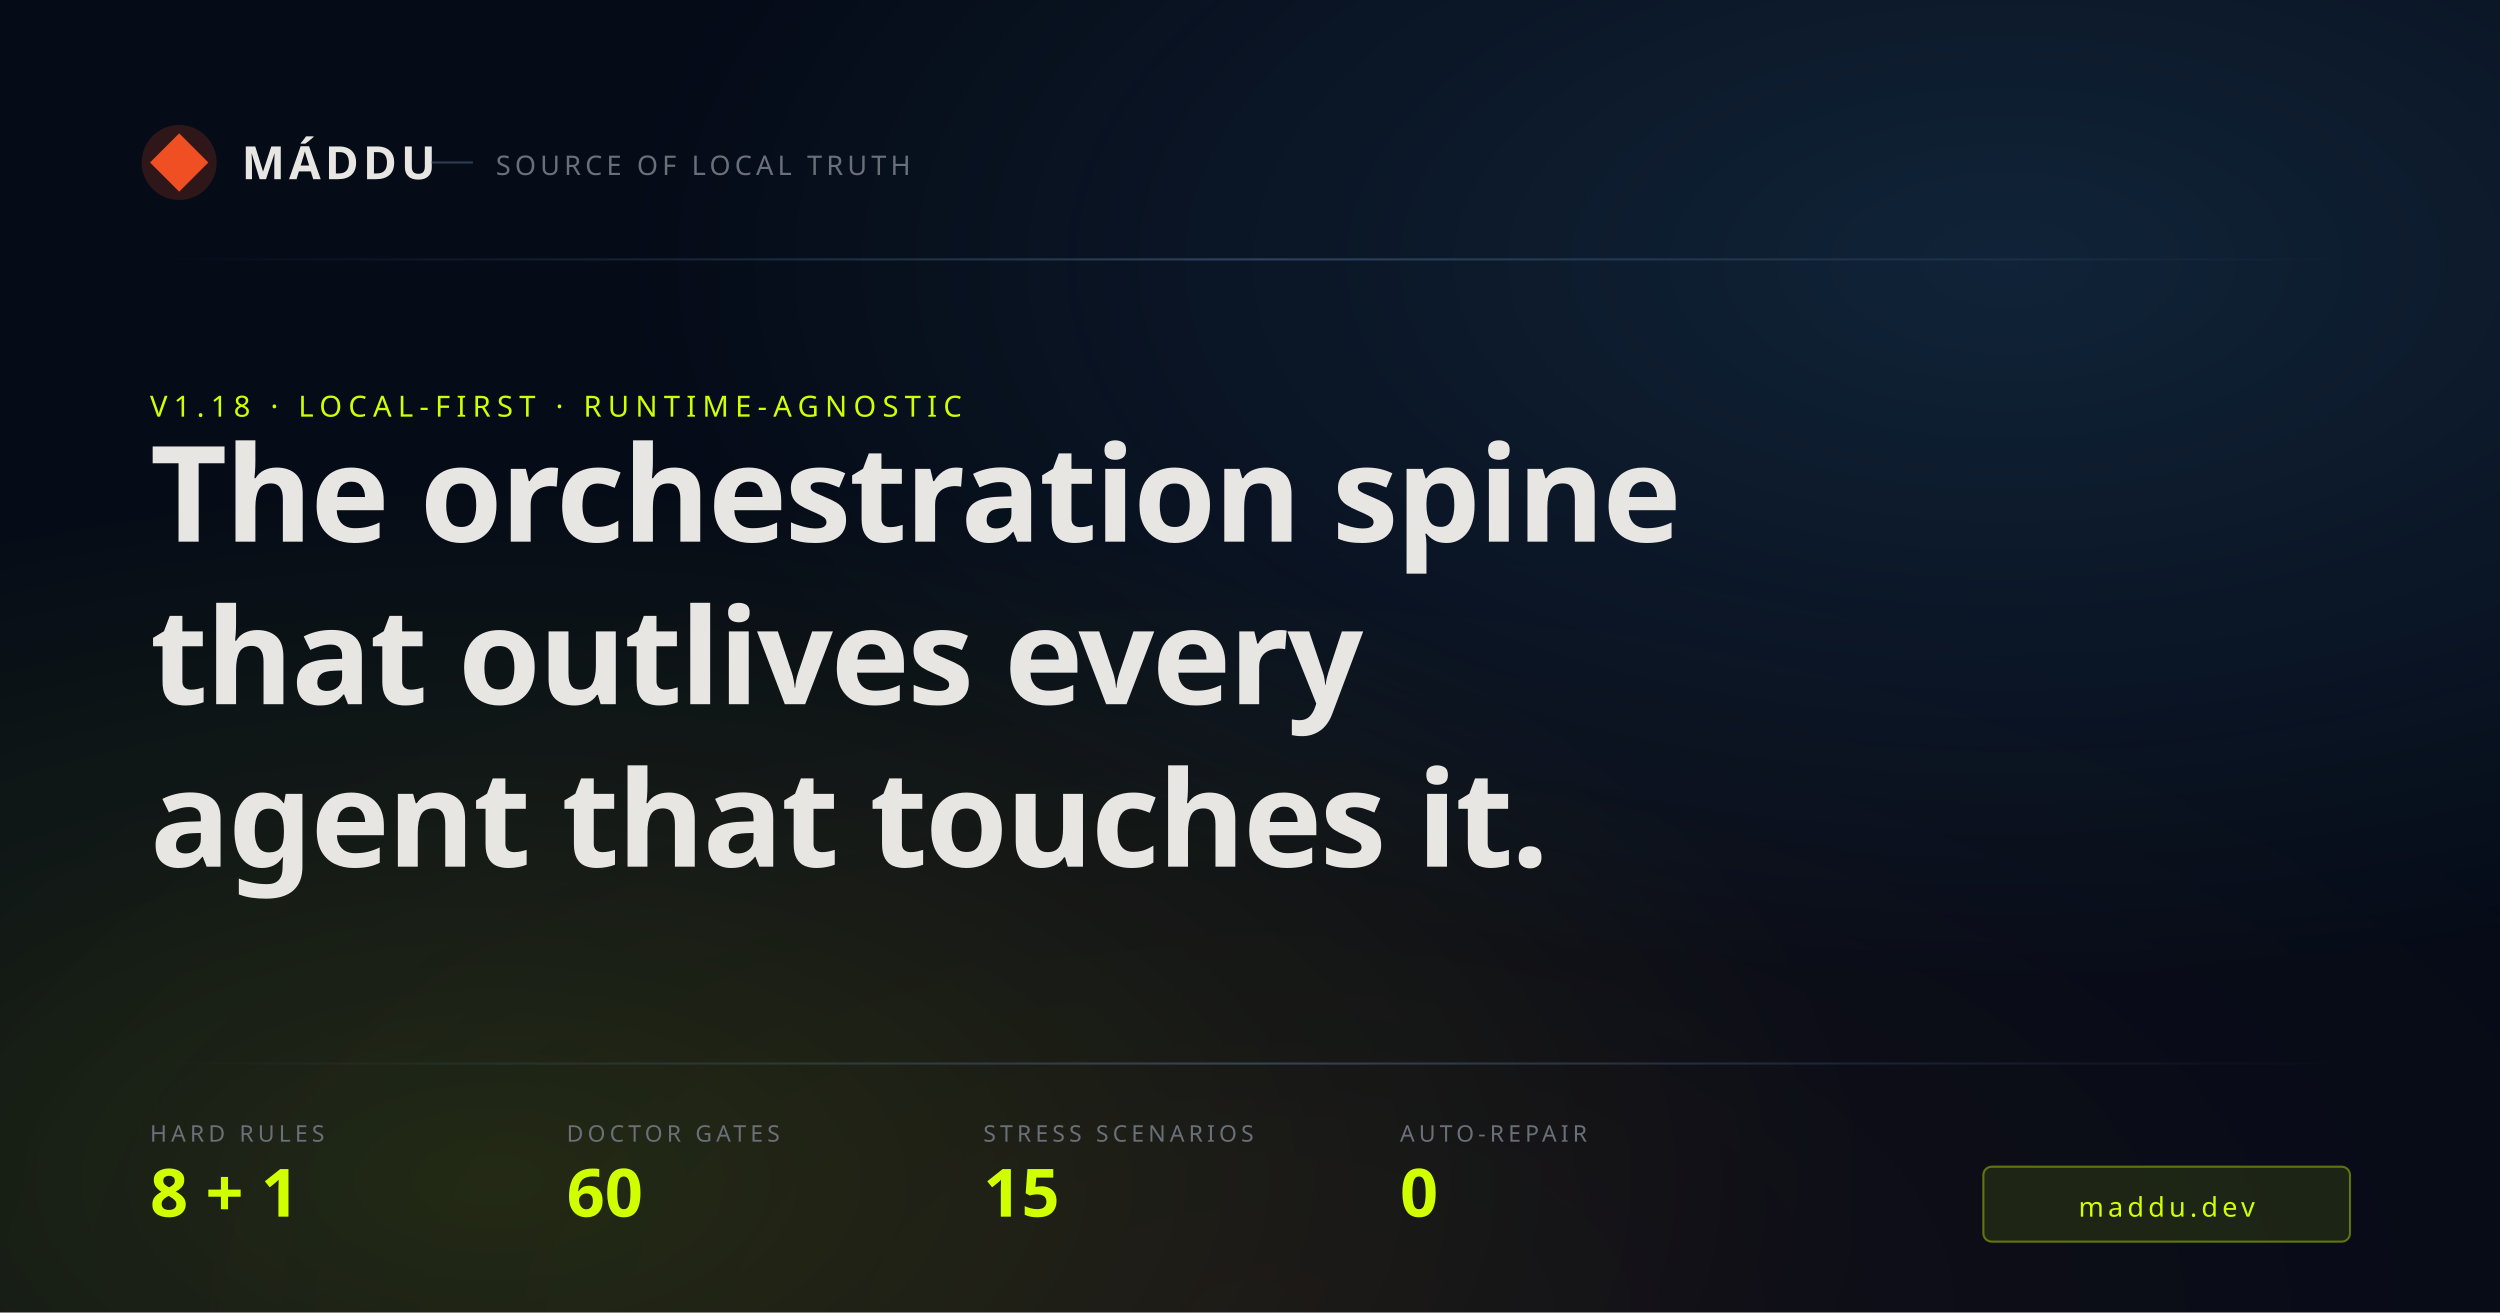
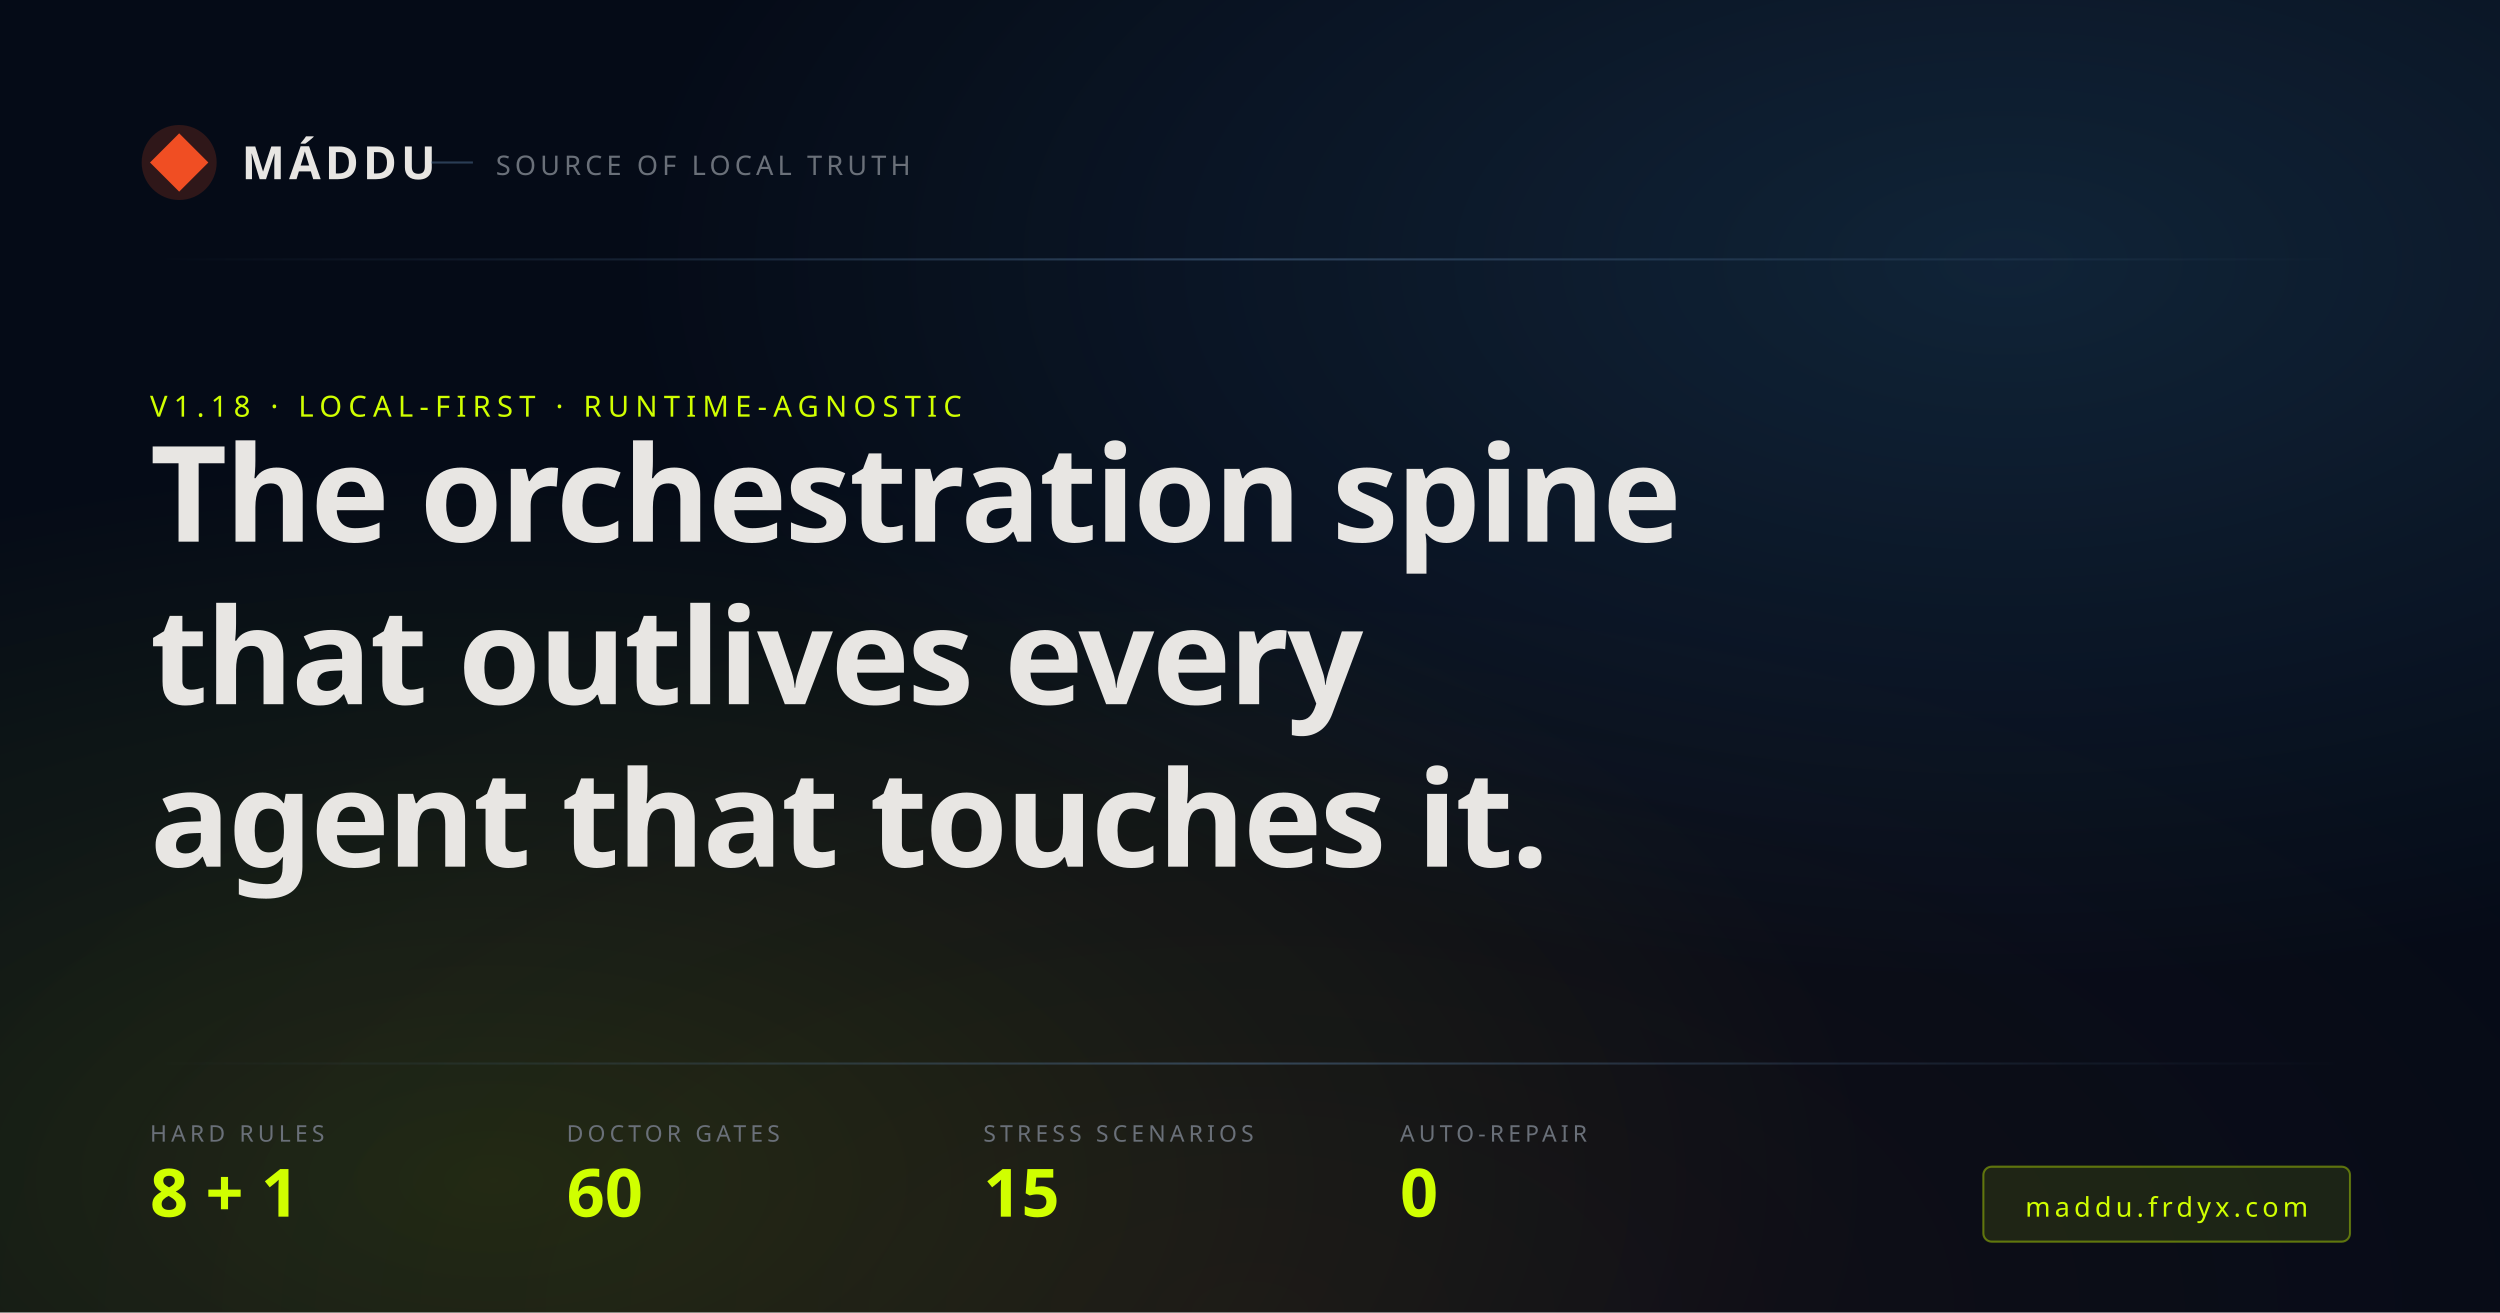
<svg xmlns="http://www.w3.org/2000/svg" width="1200" height="630" viewBox="0 0 1200 630">
  <defs>
    <radialGradient id="bg-accent2" cx="80%" cy="20%" r="55%">
      <stop offset="0%" stop-color="#56B8FF" stop-opacity="0.14" />
      <stop offset="100%" stop-color="#56B8FF" stop-opacity="0" />
    </radialGradient>
    <radialGradient id="bg-tone" cx="20%" cy="90%" r="55%">
      <stop offset="0%" stop-color="#D0FF00" stop-opacity="0.12" />
      <stop offset="100%" stop-color="#D0FF00" stop-opacity="0" />
    </radialGradient>
    <radialGradient id="bg-brand" cx="50%" cy="100%" r="60%">
      <stop offset="0%" stop-color="#F04E23" stop-opacity="0.06" />
      <stop offset="100%" stop-color="#F04E23" stop-opacity="0" />
    </radialGradient>
    <linearGradient id="hairline" x1="0" y1="0" x2="1" y2="0">
      <stop offset="0%" stop-color="#507195" stop-opacity="0" />
      <stop offset="50%" stop-color="#507195" stop-opacity="0.5" />
      <stop offset="100%" stop-color="#507195" stop-opacity="0" />
    </linearGradient>
  </defs>
  <rect width="1200" height="630" fill="#050B17" />
  <rect width="1200" height="630" fill="url(#bg-accent2)" />
  <rect width="1200" height="630" fill="url(#bg-tone)" />
  <rect width="1200" height="630" fill="url(#bg-brand)" />
  <g transform="translate(72, 64)">
    <circle cx="14" cy="14" r="18" fill="#F04E23" fill-opacity="0.18" />
    <path d="M14 0 L28 14 L14 28 L0 14 Z" fill="#F04E23" />
    <text x="44" y="22" fill="#E8E6E3" font-size="22" font-weight="700" font-family="IBM Plex Sans Condensed" letter-spacing="2">MÁDDU</text>
    <line x1="135" y1="14" x2="155" y2="14" stroke="#507195" stroke-opacity="0.5" stroke-width="1" />
    <text x="166" y="20" fill="#6a7079" font-size="13" font-family="IBM Plex Mono" letter-spacing="2">SOURCE OF LOCAL TRUTH</text>
  </g>
  <rect x="72" y="124" width="1056" height="1" fill="url(#hairline)" />
  <text x="72" y="200" fill="#D0FF00" font-size="14" font-family="IBM Plex Mono" font-weight="500" letter-spacing="3">V1.18 · LOCAL-FIRST · RUNTIME-AGNOSTIC</text>
  <text x="72" y="260" fill="#E8E6E3" font-size="64" font-weight="700" font-family="IBM Plex Sans Condensed" letter-spacing="-1">The orchestration spine</text>
  <text x="72" y="338" fill="#E8E6E3" font-size="64" font-weight="700" font-family="IBM Plex Sans Condensed" letter-spacing="-1">that outlives every</text>
  <text x="72" y="416" fill="#E8E6E3" font-size="64" font-weight="700" font-family="IBM Plex Sans Condensed" letter-spacing="-1">agent that touches it.</text>
  <rect x="72" y="510" width="1056" height="1" fill="url(#hairline)" />
  <g transform="translate(72, 548)">
    <g transform="translate(0, 0)">
      <text x="0" y="0" fill="#6a7079" font-size="11" font-family="IBM Plex Mono" font-weight="400" letter-spacing="2">HARD RULES</text>
      <text x="0" y="36" fill="#D0FF00" font-size="32" font-weight="700" font-family="IBM Plex Sans Condensed">8 + 1</text>
    </g>
    <g transform="translate(200, 0)">
      <text x="0" y="0" fill="#6a7079" font-size="11" font-family="IBM Plex Mono" font-weight="400" letter-spacing="2">DOCTOR GATES</text>
      <text x="0" y="36" fill="#D0FF00" font-size="32" font-weight="700" font-family="IBM Plex Sans Condensed">60</text>
    </g>
    <g transform="translate(400, 0)">
      <text x="0" y="0" fill="#6a7079" font-size="11" font-family="IBM Plex Mono" font-weight="400" letter-spacing="2">STRESS SCENARIOS</text>
      <text x="0" y="36" fill="#D0FF00" font-size="32" font-weight="700" font-family="IBM Plex Sans Condensed">15</text>
    </g>
    <g transform="translate(600, 0)">
      <text x="0" y="0" fill="#6a7079" font-size="11" font-family="IBM Plex Mono" font-weight="400" letter-spacing="2">AUTO-REPAIR</text>
      <text x="0" y="36" fill="#D0FF00" font-size="32" font-weight="700" font-family="IBM Plex Sans Condensed">0</text>
    </g>
    <g transform="translate(880, 12)">
      <rect x="0" y="0" width="176" height="36" rx="4" fill="#D0FF00" fill-opacity="0.10" stroke="#D0FF00" stroke-opacity="0.4" stroke-width="1" />
-       <text x="88" y="24" fill="#D0FF00" font-size="13" font-family="IBM Plex Mono" font-weight="500" text-anchor="middle" letter-spacing="2">maddu.dev</text>
+       <text x="88" y="24" fill="#D0FF00" font-size="13" font-family="IBM Plex Mono" font-weight="500" text-anchor="middle" letter-spacing="2">maddu.frdyx.com</text>
    </g>
  </g>
</svg>
